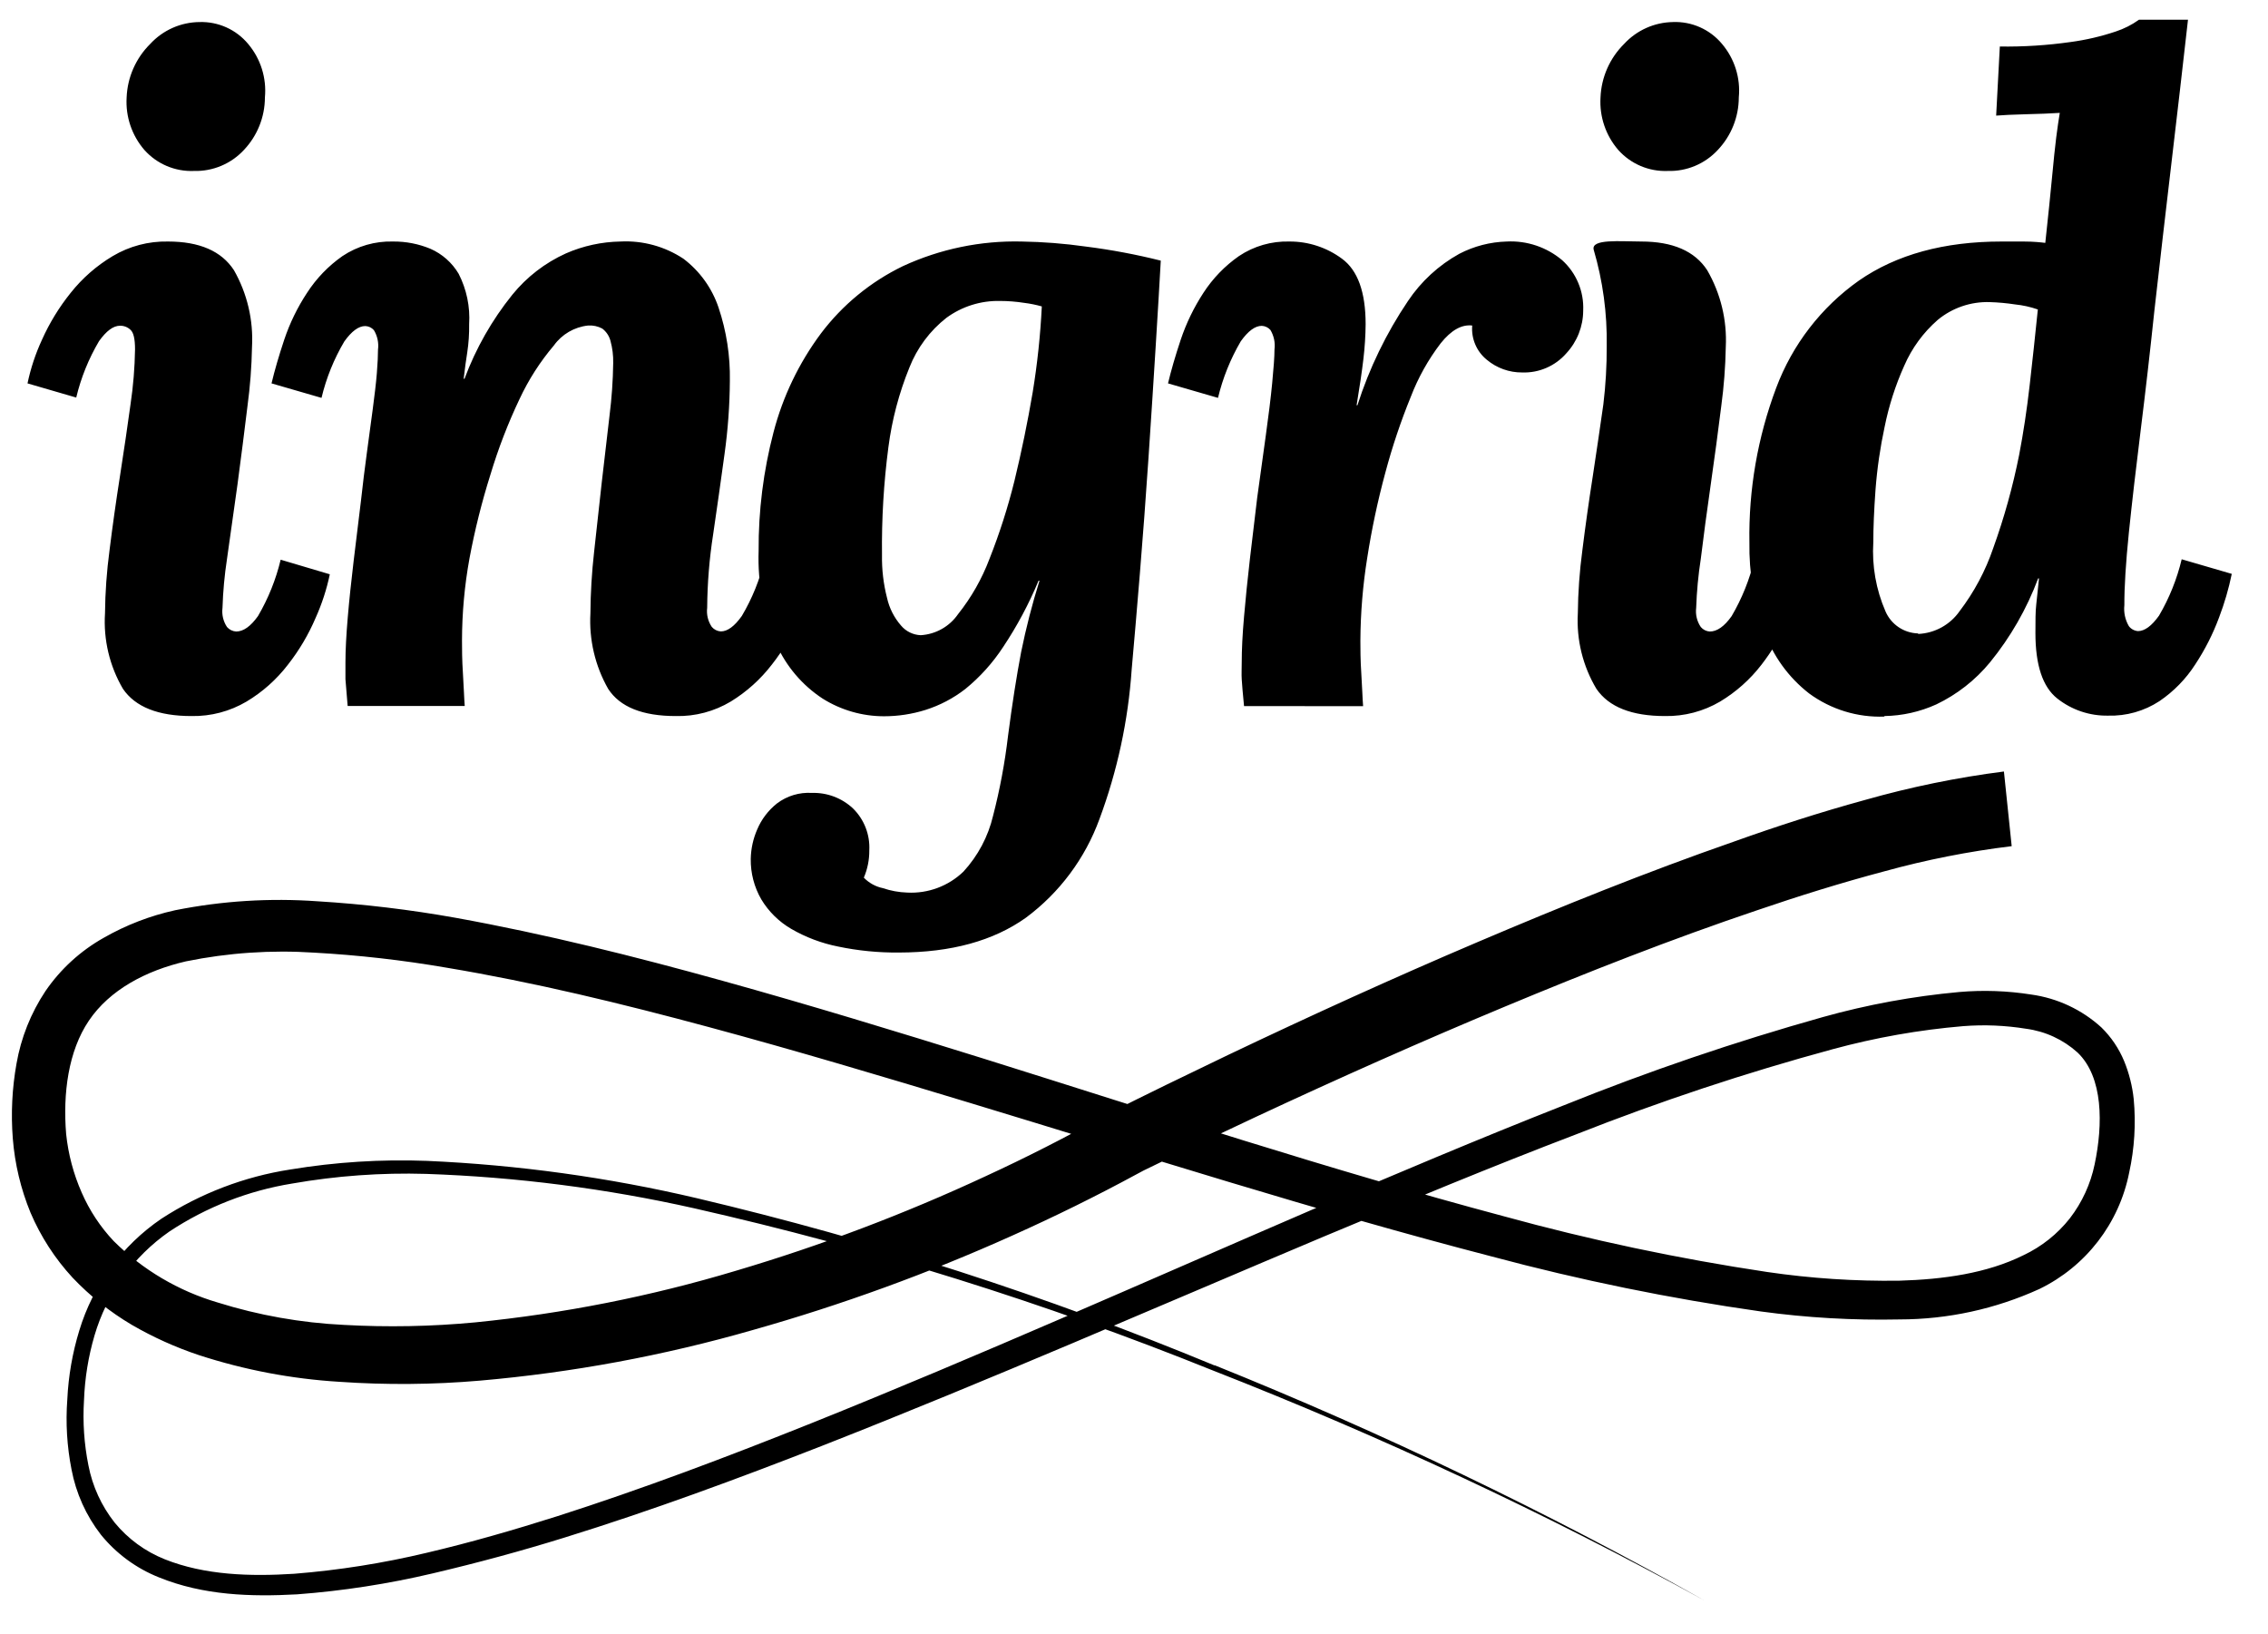
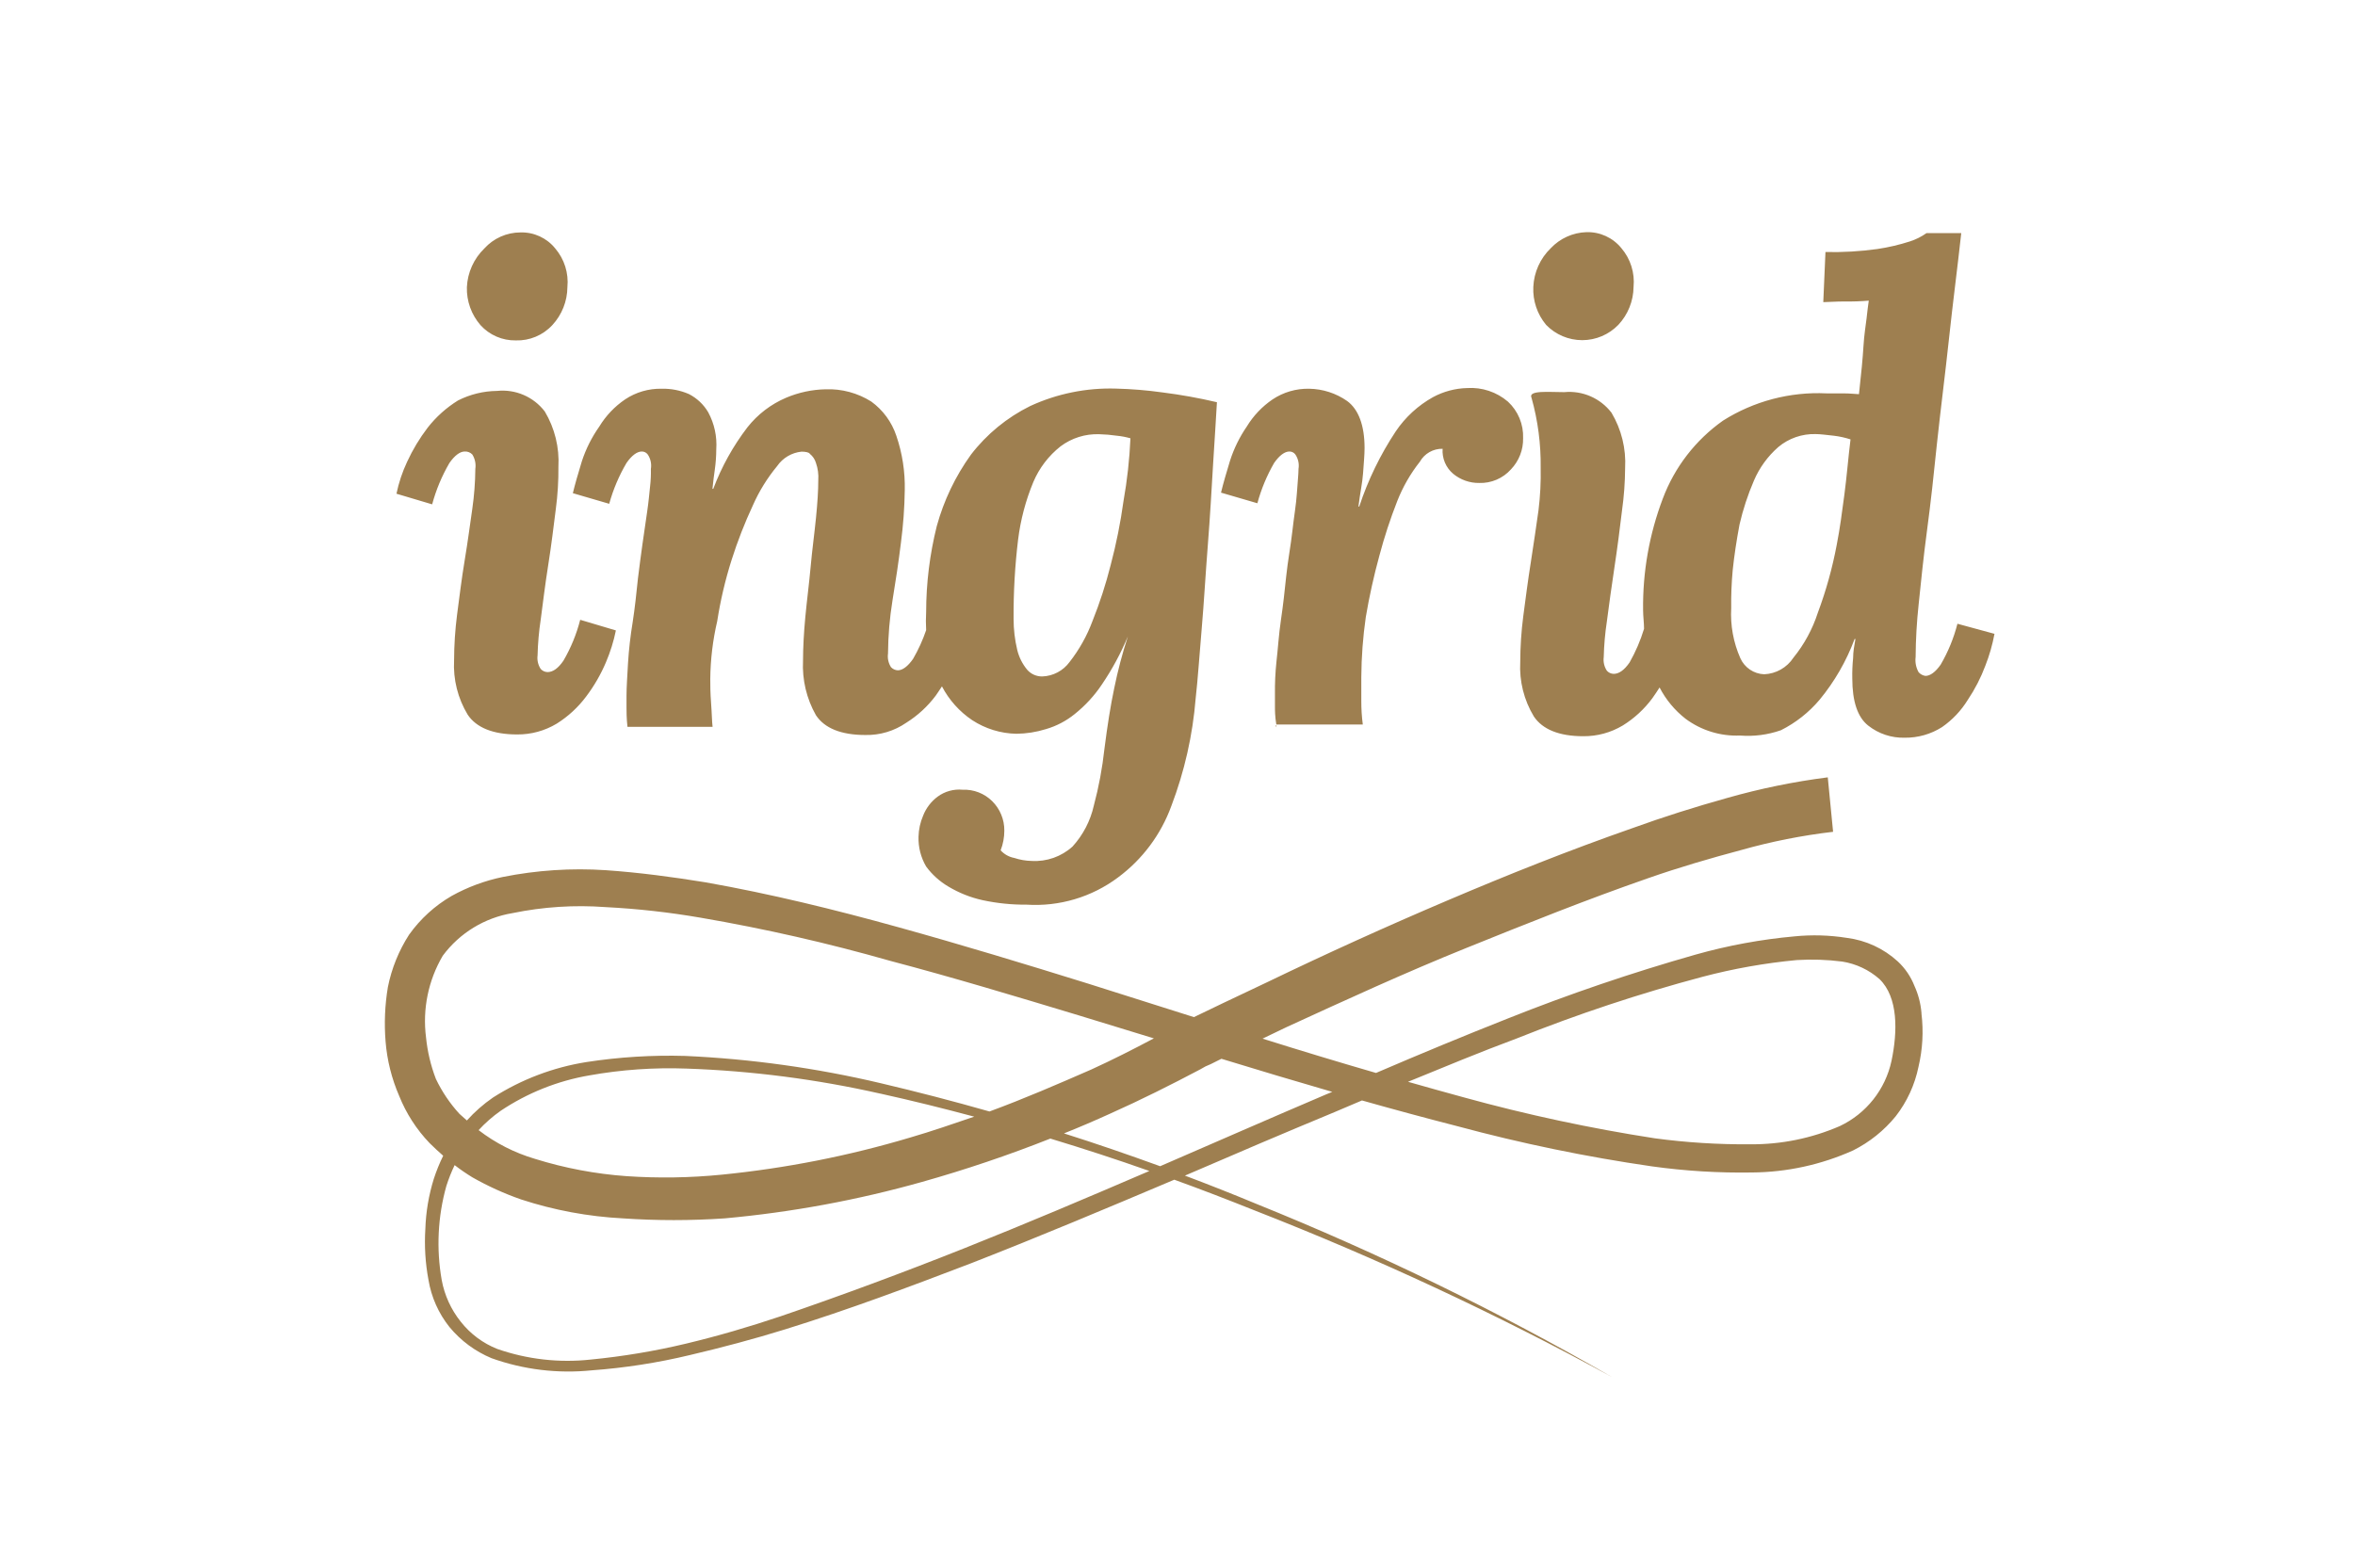
- <svg xmlns="http://www.w3.org/2000/svg" id="Layer_1" data-name="Layer 1" viewBox="0 0 216 155.53">
-   <path d="M156.31,23q4.5,0,6.28,2.73a13.28,13.28,0,0,1,1.77,7.32,48.72,48.72,0,0,1-.43,5.62q-.44,3.55-1,7.45t-.95,7.1a39.17,39.17,0,0,0-.44,4.67,2.66,2.66,0,0,0,.44,1.82,1.21,1.21,0,0,0,.86.43c.69,0,1.39-.49,2.08-1.47a19.66,19.66,0,0,0,2.16-5.37l4.68,1.39a21.53,21.53,0,0,1-4,8.61,14.2,14.2,0,0,1-3.94,3.51,10,10,0,0,1-5.24,1.38q-4.77,0-6.54-2.59a12.64,12.64,0,0,1-1.77-7.19,48.8,48.8,0,0,1,.43-6q.43-3.46,1-7.1c.37-2.43.7-4.69,1-6.8a44.25,44.25,0,0,0,.32-5.56,30.69,30.69,0,0,0-1.24-9.17C151.51,22.72,154.34,23,156.31,23Zm3-20.9A5.79,5.79,0,0,1,164,4.18a6.87,6.87,0,0,1,1.6,5.1,7.29,7.29,0,0,1-2,5,6.23,6.23,0,0,1-4.76,2,6,6,0,0,1-4.72-2,7,7,0,0,1-1.69-5,7.6,7.6,0,0,1,2.25-5.1A6.46,6.46,0,0,1,159.34,2.1ZM118.48,67.24c-.12-1.21-.19-2.06-.22-2.55s0-1,0-1.6c0-1.21.07-2.67.22-4.37s.33-3.54.56-5.5.46-3.9.69-5.8q.44-3.12.82-5.93c.26-1.88.47-3.54.61-5s.22-2.51.22-3.21a2.88,2.88,0,0,0-.39-1.86,1.17,1.17,0,0,0-.82-.39c-.64,0-1.3.49-2,1.47A19.81,19.81,0,0,0,116,37.89l-4.76-1.38c.29-1.22.69-2.6,1.21-4.16a19.52,19.52,0,0,1,2.16-4.46,12.68,12.68,0,0,1,3.38-3.5A8.23,8.23,0,0,1,122.81,23a8.34,8.34,0,0,1,5,1.64q2.25,1.65,2.25,6.24a30.67,30.67,0,0,1-.21,3.29c-.15,1.27-.37,2.74-.65,4.42h.08a39,39,0,0,1,4.81-9.92,14.1,14.1,0,0,1,4.89-4.5A10.42,10.42,0,0,1,143.5,23a7.58,7.58,0,0,1,5.28,1.78,6.1,6.1,0,0,1,2,4.8,6,6,0,0,1-1.61,4.07,5.33,5.33,0,0,1-4.2,1.82,5.18,5.18,0,0,1-3.37-1.21A3.8,3.8,0,0,1,140.21,31c-1-.12-2,.44-3,1.69a20.47,20.47,0,0,0-2.85,5.1A59.91,59.91,0,0,0,131.94,45a75.36,75.36,0,0,0-1.73,8.14,51.52,51.52,0,0,0-.65,7.88c0,.75,0,1.8.09,3.16s.11,2.38.17,3.07Zm61,1a11.4,11.4,0,0,1-7.18-2.2A13,13,0,0,1,168,60.06a23.83,23.83,0,0,1-1.39-8.4,40,40,0,0,1,2.55-14.72,21.92,21.92,0,0,1,7.88-10.22Q182.4,23,190.63,23c.4,0,1.1,0,2.08,0s1.67.08,2.08.13c.29-2.65.5-4.76.65-6.32s.27-2.8.39-3.72.23-1.7.34-2.34c-.92.06-2,.1-3.24.13s-2.18.08-2.82.13l.35-6.58A43.46,43.46,0,0,0,197.21,4a23.23,23.23,0,0,0,4.29-1,8.12,8.12,0,0,0,2.21-1.12h4.67q-.78,6.92-1.6,13.85t-1.6,13.85q-.62,5.89-1.3,11.34t-1.13,9.79q-.44,4.32-.43,6.92a3.26,3.26,0,0,0,.43,2,1.2,1.2,0,0,0,.87.47c.63,0,1.3-.49,2-1.47a19.66,19.66,0,0,0,2.16-5.37l4.77,1.39a26.84,26.84,0,0,1-1.21,4.15,22,22,0,0,1-2.26,4.46,12.18,12.18,0,0,1-3.42,3.51,8.47,8.47,0,0,1-4.89,1.38,7.57,7.57,0,0,1-4.85-1.64c-1.38-1.1-2.07-3.17-2.07-6.23,0-1.16,0-2.07.08-2.73s.15-1.49.26-2.47h-.08a28.38,28.38,0,0,1-4.59,8,15,15,0,0,1-5.11,4A12.43,12.43,0,0,1,179.46,68.19Zm3.21-7.87a5.08,5.08,0,0,0,3.94-2.17,21.13,21.13,0,0,0,3.2-6,61.52,61.52,0,0,0,2.47-8.88q.6-3.12,1-6.62t.78-7.23a9.57,9.57,0,0,0-2.17-.48,19.89,19.89,0,0,0-2.42-.22,7.4,7.4,0,0,0-4.94,1.69,12.26,12.26,0,0,0-3.2,4.38,27.34,27.34,0,0,0-1.86,5.8,44.43,44.43,0,0,0-.87,6q-.21,2.91-.21,5a14.31,14.31,0,0,0,1.16,6.58A3.48,3.48,0,0,0,182.67,60.32ZM16,23q4.5,0,6.28,2.73A13.28,13.28,0,0,1,24,33.05a48.72,48.72,0,0,1-.43,5.62q-.43,3.55-.95,7.45l-1,7.1a38.62,38.62,0,0,0-.43,4.67,2.67,2.67,0,0,0,.43,1.82,1.25,1.25,0,0,0,.87.43c.69,0,1.38-.49,2.08-1.47a19.66,19.66,0,0,0,2.16-5.37l4.68,1.39a20.2,20.2,0,0,1-1.35,4.15,19.76,19.76,0,0,1-2.64,4.46,14.06,14.06,0,0,1-3.94,3.51,9.94,9.94,0,0,1-5.23,1.38q-4.77,0-6.54-2.59A12.64,12.64,0,0,1,10,58.41a48.8,48.8,0,0,1,.43-6q.43-3.46,1-7.1c.38-2.43.71-4.69,1-6.8a39.51,39.51,0,0,0,.43-5.24c0-1-.14-1.6-.43-1.86a1.4,1.4,0,0,0-1-.39c-.64,0-1.3.49-2,1.47a19.42,19.42,0,0,0-2.17,5.37L2.62,36.51A19.37,19.37,0,0,1,4,32.35a20.41,20.41,0,0,1,2.73-4.46,14.78,14.78,0,0,1,4-3.5A9.89,9.89,0,0,1,16,23ZM19,2.1a5.79,5.79,0,0,1,4.63,2.08,6.91,6.91,0,0,1,1.6,5.1,7.29,7.29,0,0,1-2,5,6.25,6.25,0,0,1-4.76,2,6,6,0,0,1-4.72-2,7,7,0,0,1-1.69-5,7.6,7.6,0,0,1,2.25-5.1A6.46,6.46,0,0,1,19,2.1ZM64.37,68.19q-4.77,0-6.45-2.59a13.07,13.07,0,0,1-1.69-7.19,55.82,55.82,0,0,1,.35-5.84q.35-3.26.73-6.63t.74-6.36a44.93,44.93,0,0,0,.35-5,7.33,7.33,0,0,0-.26-2.12,2.16,2.16,0,0,0-.78-1.17A2.49,2.49,0,0,0,56,31a4.61,4.61,0,0,0-3.25,1.9A22.71,22.71,0,0,0,49.48,38a50.85,50.85,0,0,0-2.77,7.19,67.94,67.94,0,0,0-2,8A44.12,44.12,0,0,0,44,61c0,.75,0,1.8.09,3.16s.11,2.38.17,3.07H33.11q-.16-1.81-.21-2.55c0-.49,0-1,0-1.6,0-1.21.08-2.64.22-4.29s.33-3.43.56-5.37.46-3.85.7-5.75c.17-1.56.36-3.08.56-4.55s.39-2.86.56-4.16.31-2.43.39-3.42S36,33.82,36,33.3a2.88,2.88,0,0,0-.39-1.86,1.15,1.15,0,0,0-.82-.39c-.64,0-1.3.49-2,1.47a19.42,19.42,0,0,0-2.17,5.37l-4.76-1.38c.29-1.22.69-2.6,1.21-4.16a19.15,19.15,0,0,1,2.17-4.46,12.65,12.65,0,0,1,3.37-3.5A8.26,8.26,0,0,1,37.44,23a9.06,9.06,0,0,1,3.55.69,5.86,5.86,0,0,1,2.69,2.38,9.26,9.26,0,0,1,1,4.81,16.16,16.16,0,0,1-.18,2.68c-.11.7-.23,1.53-.34,2.51h.08a28.72,28.72,0,0,1,4.55-8,14,14,0,0,1,5.11-3.94A13.53,13.53,0,0,1,59.09,23a9.94,9.94,0,0,1,6,1.64,9.72,9.72,0,0,1,3.34,4.64,20.73,20.73,0,0,1,1.08,7A52.76,52.76,0,0,1,69,43.26q-.52,3.81-1.08,7.62a47.68,47.68,0,0,0-.57,7,2.66,2.66,0,0,0,.44,1.82,1.21,1.21,0,0,0,.86.43c.64,0,1.3-.49,2-1.47a19.29,19.29,0,0,0,2.17-5.37l4.67,1.39a20.73,20.73,0,0,1-1.34,4.15,19.76,19.76,0,0,1-2.64,4.46,14.48,14.48,0,0,1-3.9,3.51A9.72,9.72,0,0,1,64.37,68.19ZM85.62,90.71a27.08,27.08,0,0,1-5.8-.57,14.55,14.55,0,0,1-4.46-1.68,8.05,8.05,0,0,1-2.86-2.82,7.49,7.49,0,0,1-1-3.85A7.36,7.36,0,0,1,72.11,79,6.28,6.28,0,0,1,74,76.51a5,5,0,0,1,3.33-1,5.47,5.47,0,0,1,3.9,1.47,5.21,5.21,0,0,1,1.56,4,6.46,6.46,0,0,1-.52,2.6,3.51,3.51,0,0,0,1.82,1A8,8,0,0,0,86.4,85,7.16,7.16,0,0,0,91.76,83a11.9,11.9,0,0,0,2.82-5.32A56.73,56.73,0,0,0,96,70.1q.6-4.59,1.25-8A68.19,68.19,0,0,1,99,55.3h-.09a36.73,36.73,0,0,1-3.37,6.31,17.52,17.52,0,0,1-3.6,4,12.18,12.18,0,0,1-3.81,2,13.26,13.26,0,0,1-3.94.6,11,11,0,0,1-5.84-1.68,12.07,12.07,0,0,1-4.42-5.2,20.49,20.49,0,0,1-1.68-8.87,43.51,43.51,0,0,1,1.42-11.3,27.25,27.25,0,0,1,4.51-9.4A21.53,21.53,0,0,1,86,25.34,25.5,25.5,0,0,1,97.3,23a48.94,48.94,0,0,1,6.11.48,60.46,60.46,0,0,1,7.14,1.34c-.12,2.08-.27,4.78-.48,8.09s-.43,6.89-.69,10.7-.53,7.49-.82,11-.55,6.59-.78,9.13A50.84,50.84,0,0,1,104.71,78a20.4,20.4,0,0,1-7,9.39Q93.07,90.7,85.62,90.71Zm2.07-30.22a4.66,4.66,0,0,0,3.55-2,19.53,19.53,0,0,0,3-5.28,58.26,58.26,0,0,0,2.38-7.44q1-4.12,1.73-8.4a72.8,72.8,0,0,0,.87-8.19,11.3,11.3,0,0,0-1.69-.34,15,15,0,0,0-2.29-.18,8.33,8.33,0,0,0-5.11,1.61A11.23,11.23,0,0,0,86.61,35a30.49,30.49,0,0,0-2,7.58A72.28,72.28,0,0,0,84,52.87a15.3,15.3,0,0,0,.48,4.07,6,6,0,0,0,1.34,2.64A2.58,2.58,0,0,0,87.69,60.49Zm28,69.55a322.06,322.06,0,0,0-49.3-15.93,139.09,139.09,0,0,0-25.73-3.56,64.72,64.72,0,0,0-13,.82,31.33,31.33,0,0,0-12.29,4.69,19.83,19.83,0,0,0-7.82,10.65,26.7,26.7,0,0,0-1.14,6.56,24.91,24.91,0,0,0,.4,6.66,14.5,14.5,0,0,0,2.8,6.22,13.59,13.59,0,0,0,5.52,4.06c4.25,1.73,8.8,1.86,13.16,1.62a83.53,83.53,0,0,0,12.94-2c4.25-1,8.43-2.13,12.58-3.42,8.28-2.57,16.41-5.57,24.47-8.72,16.11-6.32,31.93-13.25,47.84-19.95,8-3.34,15.92-6.64,24-9.72a231.79,231.79,0,0,1,24.41-8.1,69.82,69.82,0,0,1,12.44-2.2,25.18,25.18,0,0,1,6,.25,9.09,9.09,0,0,1,4.89,2.26c2.46,2.35,2.43,6.85,1.63,10.65a12.61,12.61,0,0,1-2.36,5.14,12.29,12.29,0,0,1-4.41,3.51c-3.5,1.74-7.67,2.31-11.82,2.43a78.88,78.88,0,0,1-12.61-.83,214.55,214.55,0,0,1-25.09-5.31c-16.61-4.43-33-9.83-49.5-15-8.25-2.57-16.53-5.1-24.89-7.42s-16.8-4.44-25.43-6a114.22,114.22,0,0,0-13.13-1.57,50.71,50.71,0,0,0-13.56.85A24.13,24.13,0,0,0,9.89,89.3a16.55,16.55,0,0,0-5.56,5.08,18.08,18.08,0,0,0-2.76,6.92,28.06,28.06,0,0,0-.35,7.13,23.41,23.41,0,0,0,1.69,7.06,21.63,21.63,0,0,0,4,6.18,26.07,26.07,0,0,0,5.65,4.5,34.43,34.43,0,0,0,6.39,2.88,53.69,53.69,0,0,0,13.37,2.54,86.44,86.44,0,0,0,13.37-.11,137.25,137.25,0,0,0,26-4.82,178.78,178.78,0,0,0,24.73-9c4-1.79,8-3.76,11.78-5.81l.71-.38.66-.32,1.44-.7,2.9-1.4,5.83-2.75c7.78-3.63,15.64-7.13,23.56-10.43s15.9-6.44,24-9.17c4-1.37,8.08-2.64,12.15-3.72a83.47,83.47,0,0,1,12.14-2.4l-.74-7.11a90.1,90.1,0,0,0-13.23,2.71c-4.27,1.17-8.45,2.52-12.58,4-8.27,2.88-16.34,6.14-24.33,9.54s-15.89,7-23.72,10.73l-5.86,2.83-2.93,1.44-1.46.73-.79.4-.71.39c-3.79,2.09-7.52,4-11.39,5.78a172.58,172.58,0,0,1-23.78,9,131.59,131.59,0,0,1-24.81,4.91,83.23,83.23,0,0,1-12.52.24,48,48,0,0,1-12-2.13,23.48,23.48,0,0,1-9.91-5.85,16.13,16.13,0,0,1-3.05-4.62A18.61,18.61,0,0,1,6.3,108c-.32-3.87.2-7.9,2.17-10.81s5.39-4.75,9.24-5.64a46.09,46.09,0,0,1,12.21-.83,110.27,110.27,0,0,1,12.59,1.43c8.39,1.4,16.73,3.43,25,5.66s16.55,4.7,24.8,7.2c16.51,5,33,10.3,49.78,14.65a217.42,217.42,0,0,0,25.6,5.23,84.14,84.14,0,0,0,13.22.76,32.17,32.17,0,0,0,13.32-2.9,15.7,15.7,0,0,0,8.55-11.09,22.76,22.76,0,0,0,.43-7,13.21,13.21,0,0,0-.91-3.61,9.65,9.65,0,0,0-2.17-3.21,12.46,12.46,0,0,0-6.68-3.13,28.32,28.32,0,0,0-6.86-.24,72.83,72.83,0,0,0-13,2.39,238.89,238.89,0,0,0-24.68,8.41c-8.06,3.17-16,6.54-24,9.95-15.87,6.84-31.63,13.89-47.63,20.31-8,3.2-16.05,6.25-24.24,8.87-4.1,1.3-8.22,2.49-12.39,3.47a82.55,82.55,0,0,1-12.62,2c-4.2.27-8.53.14-12.34-1.38A11.85,11.85,0,0,1,10.92,145a12.65,12.65,0,0,1-2.5-5.46A23.93,23.93,0,0,1,8,133.35a25.18,25.18,0,0,1,1-6.17,18.36,18.36,0,0,1,7.13-9.9,29.86,29.86,0,0,1,11.69-4.57,63.29,63.29,0,0,1,12.76-.92,137.91,137.91,0,0,1,25.55,3.28,322.55,322.55,0,0,1,49.33,15.42,401.17,401.17,0,0,1,46.88,21.93A398.58,398.58,0,0,0,115.65,130Z" />
+ <svg xmlns="http://www.w3.org/2000/svg" id="Layer_1" data-name="Layer 1" viewBox="0 0 172.91 115.1">
+   <defs>
+     <style>.cls-1{fill:#9e7f50;}</style>
+   </defs>
+   <path class="cls-1" d="M113.52,23.86a4.06,4.06,0,0,1-.94-2.79,4.21,4.21,0,0,1,1.28-2.84,3.76,3.76,0,0,1,2.62-1.18,3.18,3.18,0,0,1,2.57,1.18,3.81,3.81,0,0,1,.89,2.84,4.14,4.14,0,0,1-1.12,2.79,3.69,3.69,0,0,1-5.3,0ZM93.55,34c.39-.56.78-.84,1.12-.84a.53.53,0,0,1,.44.22,1.47,1.47,0,0,1,.23,1.06c0,.4-.07,1-.12,1.79S95,38,94.89,39s-.34,2.23-.45,3.29-.23,2.17-.39,3.24-.22,2.13-.33,3.07A20.38,20.38,0,0,0,93.61,51v.89c0,.26,0,.72.1,1.32h6.35a13.06,13.06,0,0,1-.11-1.73V49.73a32.48,32.48,0,0,1,.33-4.41,46.09,46.09,0,0,1,1-4.52,36.66,36.66,0,0,1,1.31-4,11.37,11.37,0,0,1,1.66-2.89,1.87,1.87,0,0,1,1.67-.95,2.2,2.2,0,0,0,.78,1.84,2.94,2.94,0,0,0,1.9.67,3,3,0,0,0,2.34-1,3.21,3.21,0,0,0,.89-2.29,3.48,3.48,0,0,0-1.11-2.68,4.19,4.19,0,0,0-3-1,5.57,5.57,0,0,0-2.51.67,8,8,0,0,0-2.73,2.51A23.11,23.11,0,0,0,99.8,37.2h-.06c.12-1,.29-1.72.34-2.45s.11-1.34.11-1.85c0-1.67-.45-2.84-1.28-3.45a5,5,0,0,0-2.79-.9,4.66,4.66,0,0,0-2.68.78,6.48,6.48,0,0,0-1.9,2,9.6,9.6,0,0,0-1.23,2.51c-.27.89-.5,1.67-.66,2.34l2.67.78A12.47,12.47,0,0,1,93.55,34Zm.17,19.41v-.13h-.06Zm52.72-6.86a12.75,12.75,0,0,1-.67,2.34,12.16,12.16,0,0,1-1.29,2.51,6.75,6.75,0,0,1-1.89,2,5,5,0,0,1-2.74.78,4.15,4.15,0,0,1-2.68-.89c-.78-.61-1.17-1.78-1.17-3.46a12.54,12.54,0,0,1,.06-1.5c0-.47.09-.94.17-1.4h-.06a15.52,15.52,0,0,1-2.57,4.46,9,9,0,0,1-2.84,2.24,7.32,7.32,0,0,1-3,.39h0a6.27,6.27,0,0,1-4-1.23,7,7,0,0,1-1.91-2.3c-.17.26-.34.53-.53.79a7.82,7.82,0,0,1-2.17,2,5.55,5.55,0,0,1-2.9.79c-1.79,0-3-.51-3.63-1.45a7,7,0,0,1-1-4,26.79,26.79,0,0,1,.22-3.35c.17-1.28.34-2.62.56-4s.39-2.62.56-3.79a21.88,21.88,0,0,0,.16-3.13,18.17,18.17,0,0,0-.67-5.13c-.28-.58,1.28-.42,2.4-.42a3.9,3.9,0,0,1,3.47,1.51,7.17,7.17,0,0,1,1,4.07,23.42,23.42,0,0,1-.23,3.13c-.16,1.34-.33,2.68-.55,4.13s-.4,2.79-.56,4a20.9,20.9,0,0,0-.23,2.62,1.47,1.47,0,0,0,.23,1,.69.69,0,0,0,.5.23q.59,0,1.17-.84a12.26,12.26,0,0,0,1.06-2.47c0-.45-.07-.91-.07-1.36a22.32,22.32,0,0,1,1.45-8.21,12.31,12.31,0,0,1,4.42-5.72,13.05,13.05,0,0,1,7.59-2h1.22c.55,0,1,.06,1.17.06.17-1.51.28-2.68.33-3.52s.17-1.56.23-2.06.11-1,.16-1.29a17.54,17.54,0,0,1-1.78.06c-.67,0-1.23.05-1.56.05l.16-3.68a24,24,0,0,0,3.8-.22,15,15,0,0,0,2.4-.56,4.5,4.5,0,0,0,1.22-.61H144c-.28,2.56-.62,5.13-.9,7.75s-.61,5.14-.89,7.76c-.22,2.17-.45,4.29-.72,6.3s-.45,3.85-.62,5.47a38.05,38.05,0,0,0-.22,3.85,1.82,1.82,0,0,0,.22,1.12.83.83,0,0,0,.5.27c.34,0,.73-.27,1.12-.83a11.71,11.71,0,0,0,1.23-3ZM135.87,32.27a6.43,6.43,0,0,0-1.23-.27c-.56-.06-1-.12-1.34-.12a4.08,4.08,0,0,0-2.73.95,6.85,6.85,0,0,0-1.79,2.46,19.07,19.07,0,0,0-1.06,3.23c-.22,1.17-.39,2.29-.5,3.35a26.05,26.05,0,0,0-.11,2.79,8,8,0,0,0,.67,3.68,2,2,0,0,0,1.75,1.18,2.7,2.7,0,0,0,2.15-1.22A10.23,10.23,0,0,0,133.47,45a30.17,30.17,0,0,0,1.39-5c.23-1.17.39-2.4.56-3.68S135.7,33.65,135.87,32.27ZM33,34c.39-.56.78-.84,1.12-.84a.72.72,0,0,1,.56.22,1.58,1.58,0,0,1,.22,1.06,21.92,21.92,0,0,1-.22,2.91c-.17,1.17-.33,2.41-.56,3.79s-.39,2.72-.56,4a26.79,26.79,0,0,0-.22,3.35,7,7,0,0,0,1,4c.63.94,1.84,1.45,3.63,1.45a5.55,5.55,0,0,0,2.9-.79,8,8,0,0,0,2.17-2,11.87,11.87,0,0,0,1.45-2.51,12.19,12.19,0,0,0,.73-2.34l-2.62-.78a11.71,11.71,0,0,1-1.23,3q-.57.84-1.17.84a.69.69,0,0,1-.5-.23,1.47,1.47,0,0,1-.23-1,20.9,20.9,0,0,1,.23-2.62c.16-1.21.32-2.55.55-4s.39-2.79.56-4.13A21.87,21.87,0,0,0,41,34.29a7.17,7.17,0,0,0-1-4.07,3.9,3.9,0,0,0-3.51-1.51,6.49,6.49,0,0,0-2.86.7,8.5,8.5,0,0,0-2.23,2,13.28,13.28,0,0,0-1.51,2.51,10.55,10.55,0,0,0-.78,2.34l2.62.78A12.47,12.47,0,0,1,33,34ZM37.87,25a3.5,3.5,0,0,0,2.68-1.12,4.15,4.15,0,0,0,1.11-2.79,3.81,3.81,0,0,0-.89-2.84,3.16,3.16,0,0,0-2.56-1.18,3.58,3.58,0,0,0-2.65,1.18,4.23,4.23,0,0,0-1.28,2.84,4.08,4.08,0,0,0,1,2.79A3.41,3.41,0,0,0,37.87,25Zm6.86,12-2.67-.78c.16-.67.39-1.45.66-2.34A9.6,9.6,0,0,1,44,31.33a6.48,6.48,0,0,1,1.9-2,4.66,4.66,0,0,1,2.68-.78,4.73,4.73,0,0,1,2,.39A3.48,3.48,0,0,1,52,30.28,5,5,0,0,1,52.59,33a11,11,0,0,1-.11,1.51c-.06.39-.11.83-.17,1.39h.06a17.7,17.7,0,0,1,2.51-4.52,7.21,7.21,0,0,1,2.84-2.17,7.86,7.86,0,0,1,2.9-.62,5.89,5.89,0,0,1,3.35.9A5.1,5.1,0,0,1,65.81,32a11.58,11.58,0,0,1,.62,4,33.07,33.07,0,0,1-.28,3.85c-.17,1.4-.39,2.85-.62,4.24A25.58,25.58,0,0,0,65.2,48a1.47,1.47,0,0,0,.22,1,.73.73,0,0,0,.5.23c.34,0,.73-.28,1.12-.84A11.8,11.8,0,0,0,68,46.28a12,12,0,0,1,0-1.34,26.19,26.19,0,0,1,.78-6.3,16.42,16.42,0,0,1,2.51-5.25,12.43,12.43,0,0,1,4.35-3.57,14,14,0,0,1,6.3-1.28,29.77,29.77,0,0,1,3.41.28,38.5,38.5,0,0,1,4,.72c-.06,1.17-.17,2.68-.28,4.52s-.22,3.85-.39,6-.28,4.19-.45,6.14-.28,3.68-.44,5.08A28.71,28.71,0,0,1,86,59.2a11.37,11.37,0,0,1-3.91,5.24,10.12,10.12,0,0,1-6.72,2,14.7,14.7,0,0,1-3.23-.33,8.39,8.39,0,0,1-2.51-1A5.47,5.47,0,0,1,68,63.64a4.08,4.08,0,0,1-.56-2.18,4.16,4.16,0,0,1,.34-1.56,3.18,3.18,0,0,1,1.06-1.39A2.67,2.67,0,0,1,70.68,58a2.91,2.91,0,0,1,2.17.84A3,3,0,0,1,73.74,61a4,4,0,0,1-.27,1.45,1.79,1.79,0,0,0,1,.56,4.36,4.36,0,0,0,1.28.22,4.11,4.11,0,0,0,3-1.06,6.61,6.61,0,0,0,1.56-3A27.75,27.75,0,0,0,81.09,55c.22-1.73.45-3.18.72-4.46a34.78,34.78,0,0,1,1-3.8,19.94,19.94,0,0,1-1.9,3.52,9.63,9.63,0,0,1-2,2.18,6,6,0,0,1-2.12,1.11,7.57,7.57,0,0,1-2.17.34,6.15,6.15,0,0,1-3.24-1,6.78,6.78,0,0,1-2.22-2.48c-.15.22-.29.45-.45.67a8,8,0,0,1-2.17,2,5.09,5.09,0,0,1-3,.9c-1.79,0-3-.5-3.63-1.45a7.36,7.36,0,0,1-.95-4c0-.94.06-2.06.17-3.23s.28-2.46.39-3.68.28-2.46.39-3.57.17-2,.17-2.79A3.16,3.16,0,0,0,59.91,34a1.34,1.34,0,0,0-.45-.67c-.05-.11-.33-.16-.61-.16a2.48,2.48,0,0,0-1.79,1.06,12.36,12.36,0,0,0-1.78,2.88,33.46,33.46,0,0,0-1.56,4,30.15,30.15,0,0,0-1.06,4.51,19.51,19.51,0,0,0-.51,4.24c0,.45,0,1,.06,1.79s.06,1.34.11,1.73H46.07C46,52.74,46,52.24,46,52v-.89c0-.67.06-1.45.11-2.4a29.66,29.66,0,0,1,.34-3c.17-1.1.28-2.17.39-3.23.11-.89.22-1.73.33-2.51s.23-1.62.34-2.35.16-1.33.22-1.89a9.29,9.29,0,0,0,.06-1.29,1.47,1.47,0,0,0-.23-1.06.53.53,0,0,0-.44-.22c-.34,0-.73.28-1.12.84A12.47,12.47,0,0,0,44.73,37Zm29.69,8.45a9.82,9.82,0,0,0,.27,2.29,3.62,3.62,0,0,0,.73,1.45,1.44,1.44,0,0,0,1.11.49,2.59,2.59,0,0,0,2-1.06,11.21,11.21,0,0,0,1.68-3,32.07,32.07,0,0,0,1.34-4.13,39.32,39.32,0,0,0,.94-4.69A35.11,35.11,0,0,0,83,32.19,5.5,5.5,0,0,0,82,32a10.85,10.85,0,0,0-1.29-.11,4.47,4.47,0,0,0-2.84.89,6.62,6.62,0,0,0-2,2.62,16.28,16.28,0,0,0-1.12,4.24A46.08,46.08,0,0,0,74.42,45.41Zm66.66,29a11.13,11.13,0,0,1-.22,3.9,8.79,8.79,0,0,1-1.67,3.63,9.55,9.55,0,0,1-3.13,2.51,18.42,18.42,0,0,1-7.42,1.62,47.7,47.7,0,0,1-7.36-.45A122,122,0,0,1,107,82.71q-3.5-.9-7-1.89L98,81.67c-3.69,1.53-7.37,3.1-11,4.67,1.75.66,3.5,1.35,5.23,2.07a208.58,208.58,0,0,1,26.12,12.72A226.51,226.51,0,0,0,92.15,88.91c-2-.8-3.94-1.55-5.93-2.27-4.94,2.09-9.88,4.17-14.9,6.13-4.52,1.73-9,3.41-13.67,4.86-2.32.72-4.66,1.34-7,1.89a44.75,44.75,0,0,1-7.2,1.12,16.77,16.77,0,0,1-7.36-.89A8,8,0,0,1,33,97.46,7.52,7.52,0,0,1,31.46,94a15.12,15.12,0,0,1-.23-3.74,13.9,13.9,0,0,1,.62-3.68,13.15,13.15,0,0,1,.69-1.7c-.33-.29-.67-.6-1-.93a10.82,10.82,0,0,1-2.23-3.46,12.58,12.58,0,0,1-1-4,16.23,16.23,0,0,1,.17-4,11.16,11.16,0,0,1,1.56-3.85,10,10,0,0,1,3.12-2.84,13.29,13.29,0,0,1,3.74-1.39,28.86,28.86,0,0,1,7.59-.5c2.45.17,4.91.5,7.31.89,4.8.85,9.48,2,14.17,3.3s9.29,2.7,13.89,4.13l7.8,2.47.48-.23,1.62-.78,3.29-1.56q6.53-3.15,13.23-6c4.46-1.9,8.92-3.68,13.55-5.3,2.32-.84,4.6-1.56,7-2.23a50.18,50.18,0,0,1,7.37-1.51l.39,4a43.34,43.34,0,0,0-6.75,1.34c-2.29.61-4.58,1.28-6.81,2.06-4.52,1.57-8.93,3.34-13.39,5.14s-8.81,3.8-13.17,5.8l-1.77.85q4.16,1.31,8.33,2.52c3.21-1.38,6.42-2.71,9.68-4a142.35,142.35,0,0,1,13.78-4.69,40,40,0,0,1,7.26-1.34,15,15,0,0,1,3.85.11,6.79,6.79,0,0,1,3.74,1.73,4.88,4.88,0,0,1,1.22,1.79A6,6,0,0,1,141.08,74.4ZM32,79.23a10.45,10.45,0,0,0,1.73,2.57l.55.49a10.9,10.9,0,0,1,1.91-1.68A18,18,0,0,1,43.06,78a40,40,0,0,1,7.25-.45,77.74,77.74,0,0,1,14.34,2q4,.94,8,2.08c2.53-.93,5-2,7.47-3.08,1.58-.72,3.09-1.49,4.6-2.29l-5.52-1.69c-4.57-1.38-9.2-2.78-13.83-4A132.37,132.37,0,0,0,51.45,67.4a58.54,58.54,0,0,0-7-.78,24.73,24.73,0,0,0-6.81.44,8,8,0,0,0-5.13,3.13,9.46,9.46,0,0,0-1.23,6A11.83,11.83,0,0,0,32,79.23Zm32.64,1.09a76.48,76.48,0,0,0-14.23-1.84,33.52,33.52,0,0,0-7.14.5,16.83,16.83,0,0,0-6.51,2.6A10.13,10.13,0,0,0,35.14,83a12.68,12.68,0,0,0,4.14,2.11A29.71,29.71,0,0,0,46,86.38a41.94,41.94,0,0,0,7-.11,74,74,0,0,0,13.84-2.73c1.58-.46,3.14-1,4.69-1.53C69.25,81.4,67,80.84,64.65,80.32ZM84.39,86c-2.4-.85-4.83-1.64-7.27-2.38a97.25,97.25,0,0,1-9.41,3.18,80.16,80.16,0,0,1-14.5,2.68,54.92,54.92,0,0,1-7.48,0,28.81,28.81,0,0,1-7.47-1.39,21.61,21.61,0,0,1-3.57-1.62,14.48,14.48,0,0,1-1.31-.9,12,12,0,0,0-.61,1.54A15.6,15.6,0,0,0,32.43,94a6.89,6.89,0,0,0,1.4,3.07,6.42,6.42,0,0,0,2.68,2,15.68,15.68,0,0,0,6.86.78,51.64,51.64,0,0,0,7-1.17c2.34-.56,4.63-1.23,6.92-2,4.5-1.54,9-3.21,13.5-5S79.88,87.94,84.39,86Zm13.43-5.81c-2.72-.79-5.44-1.6-8.14-2.43l0,0-.78.39-.39.17-.39.22c-2.12,1.12-4.35,2.24-6.59,3.24-1.12.51-2.26,1-3.41,1.46,2.37.75,4.72,1.56,7.06,2.41,4.06-1.76,8.12-3.54,12.2-5.28ZM138,71.91a5.41,5.41,0,0,0-2.74-1.29,17.72,17.72,0,0,0-3.34-.11A42.88,42.88,0,0,0,125,71.74a119.38,119.38,0,0,0-13.62,4.52c-2.69,1-5.34,2.1-8,3.19,1.38.39,2.75.78,4.12,1.15a124.11,124.11,0,0,0,14,3,49.66,49.66,0,0,0,7,.44,16.19,16.19,0,0,0,6.59-1.34,6.9,6.9,0,0,0,3.79-4.79C139.33,75.76,139.38,73.25,138,71.91Z" />
</svg>
